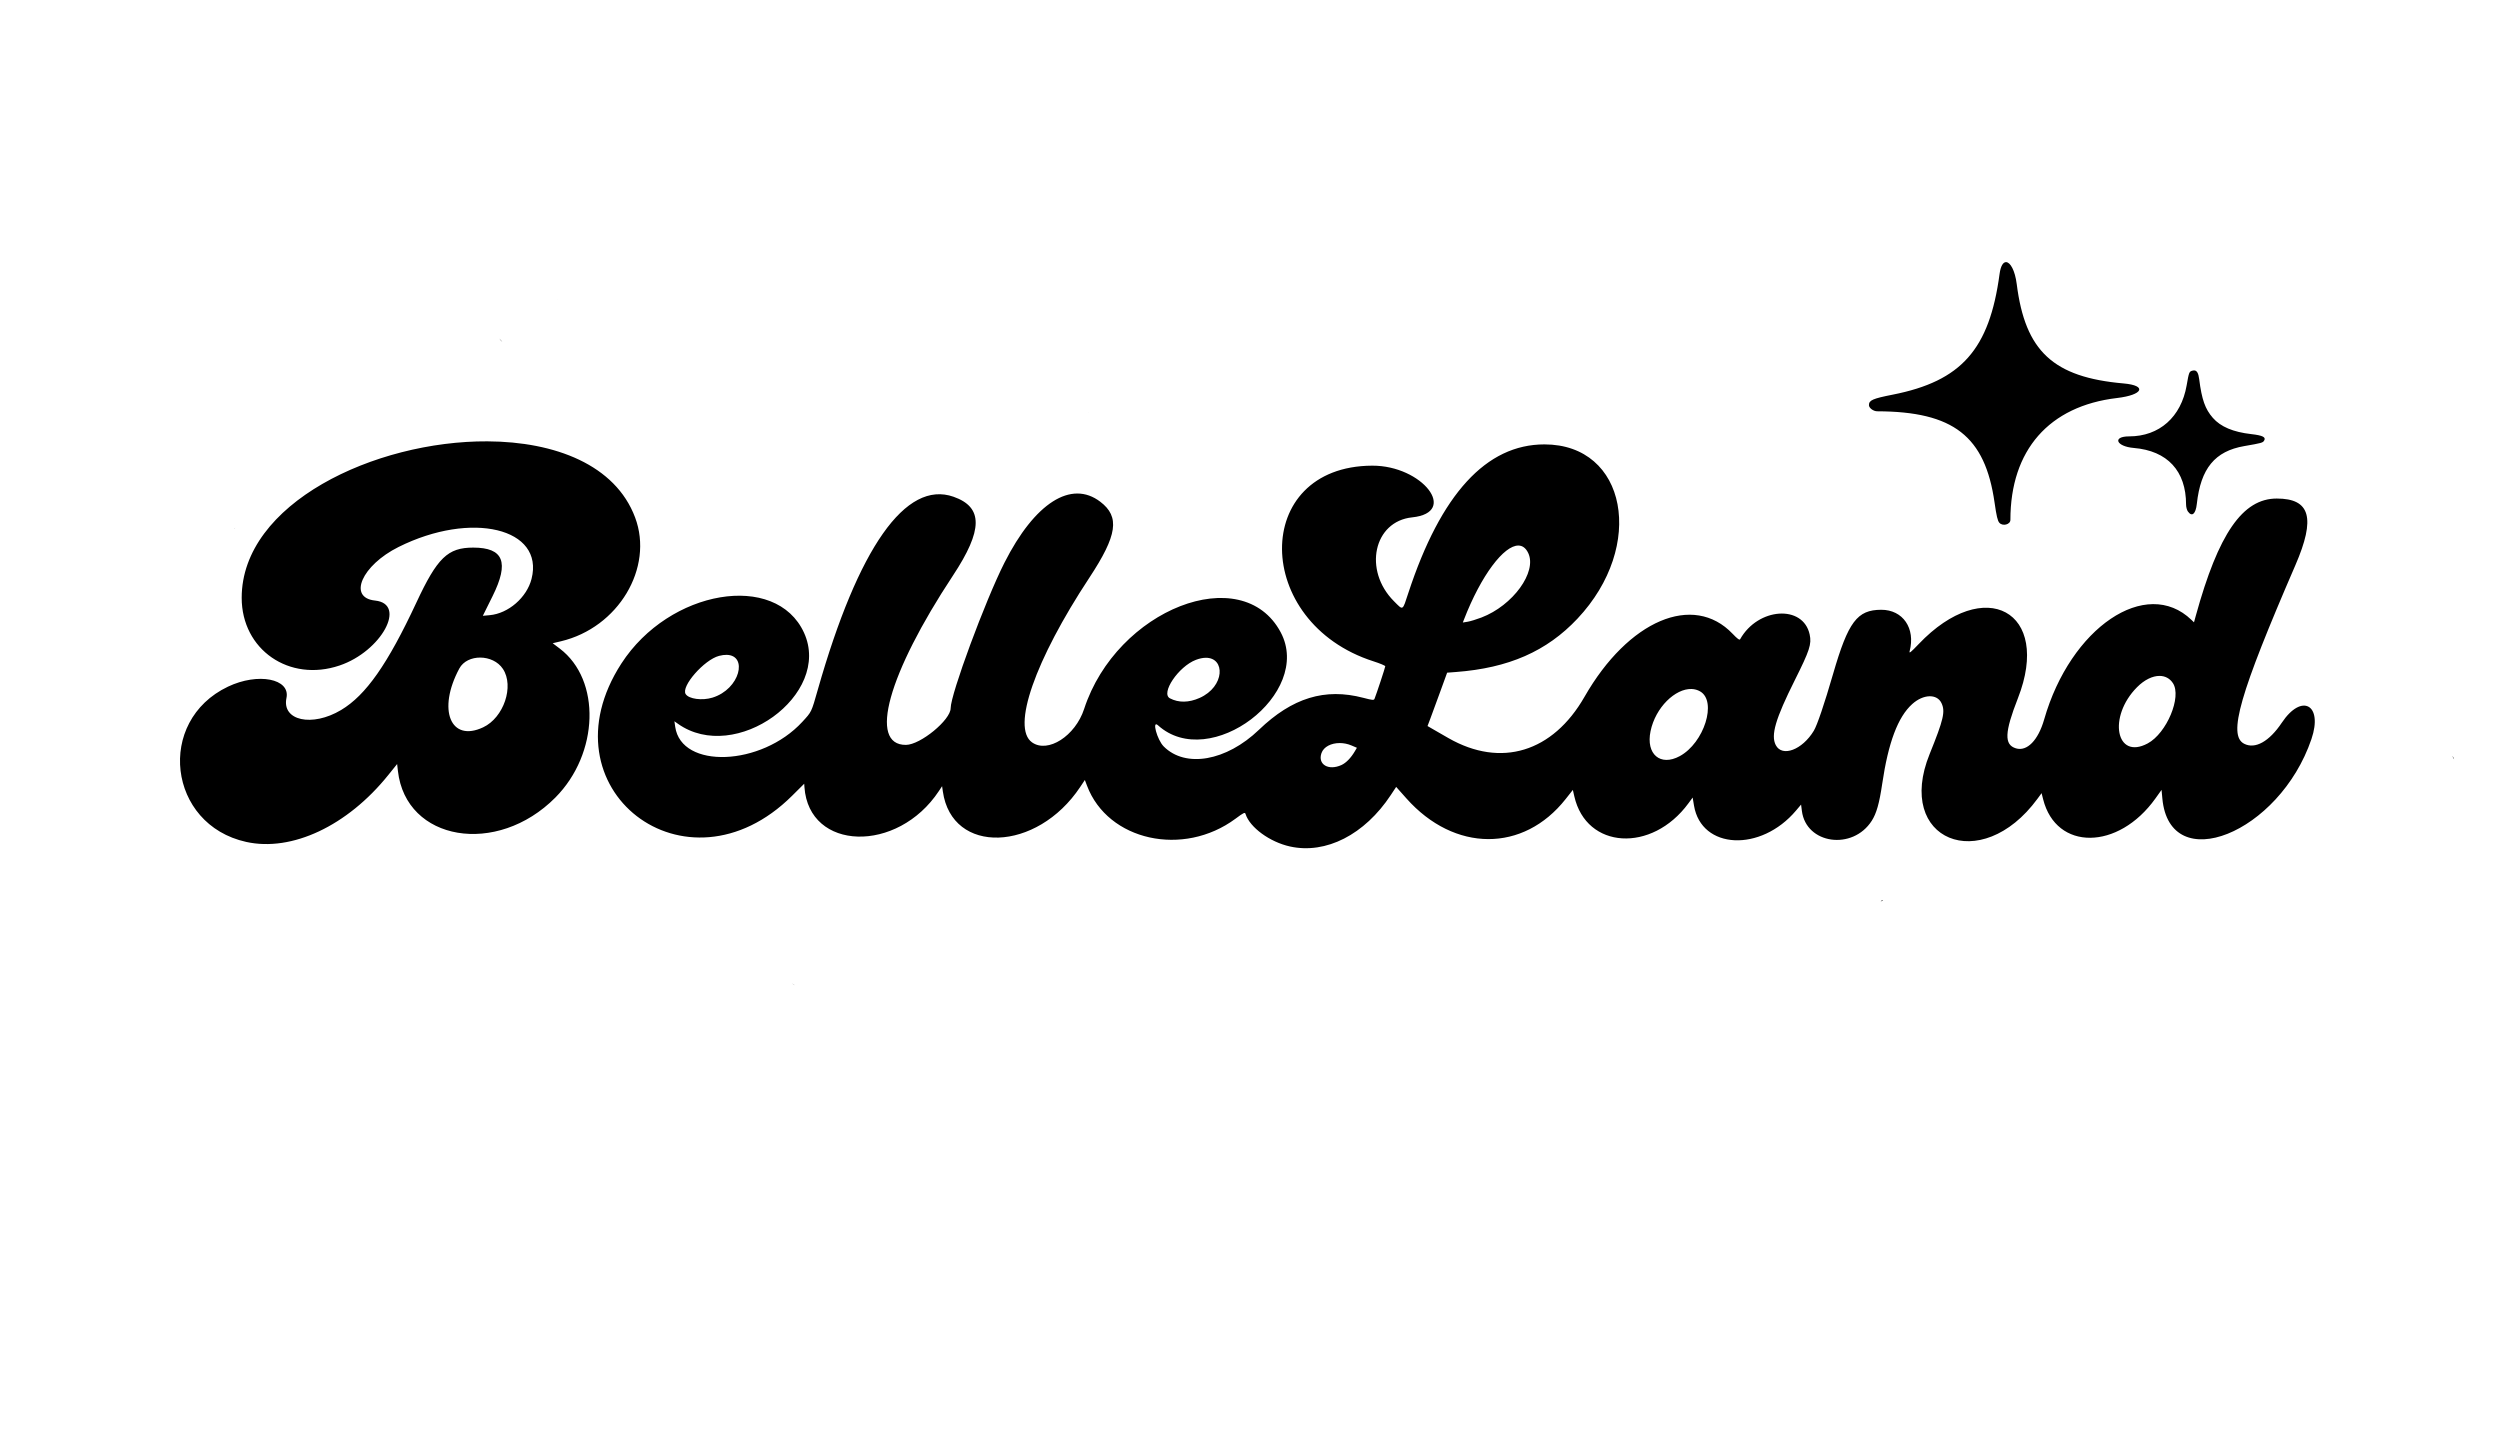
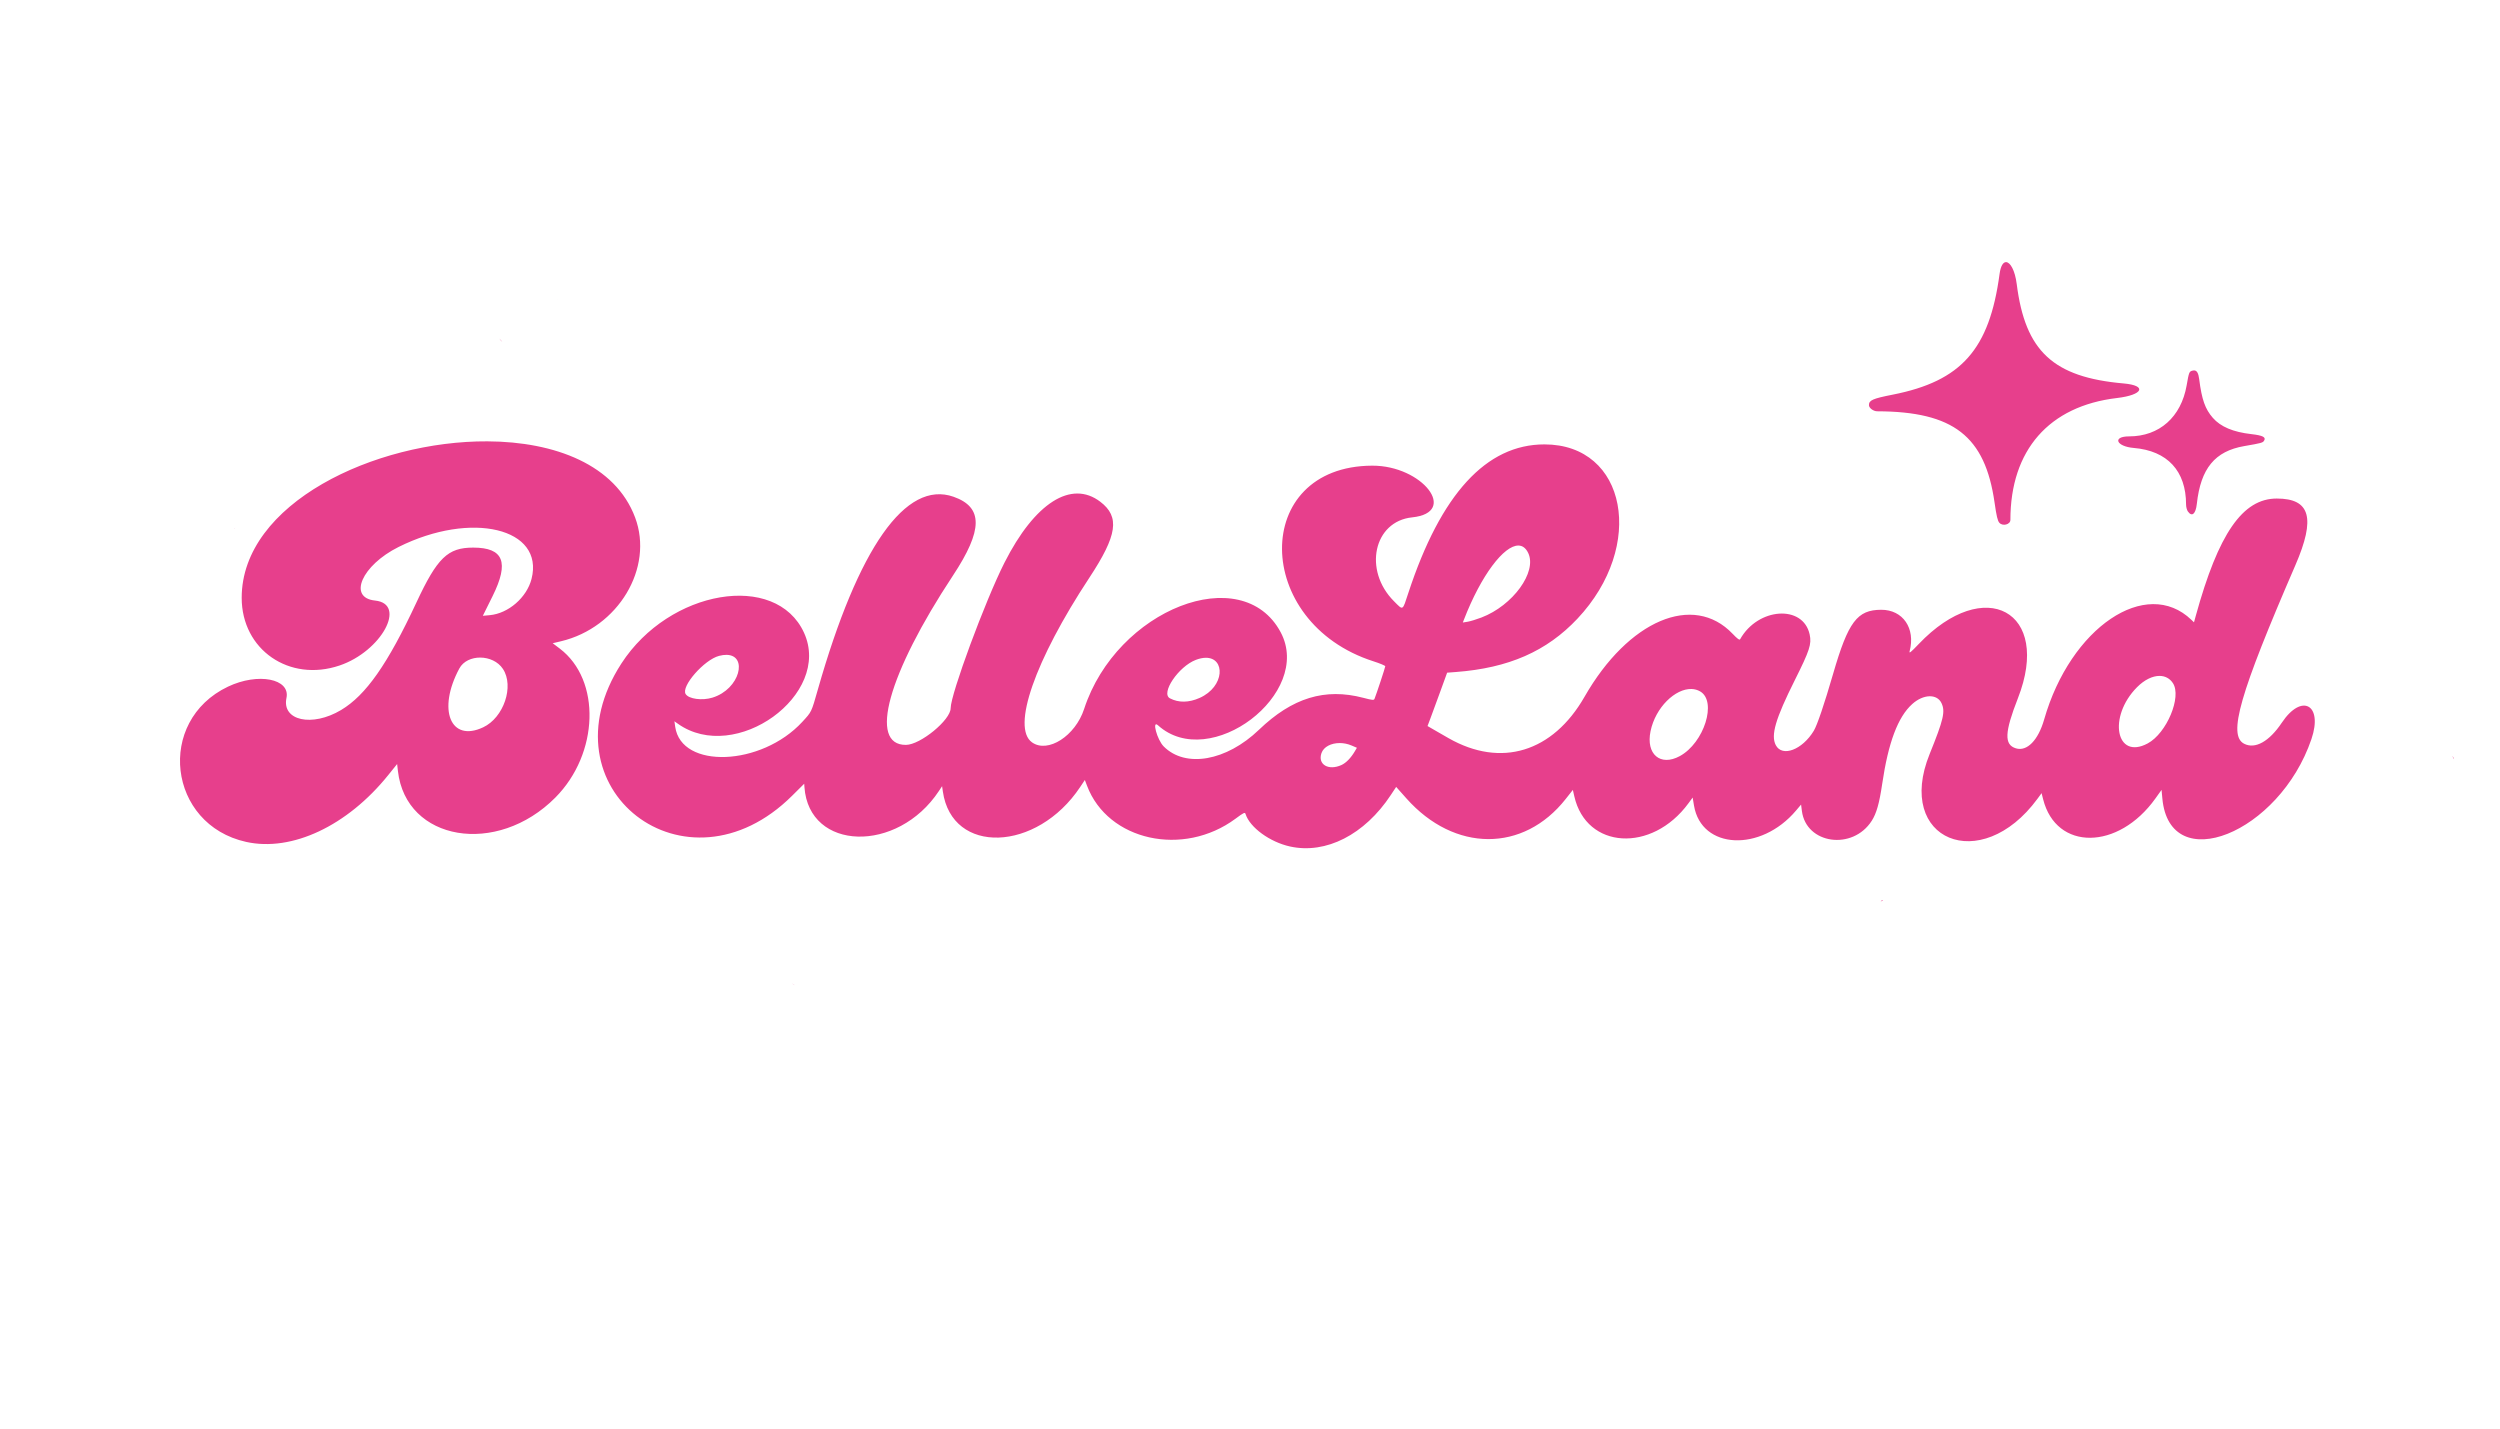
<svg xmlns="http://www.w3.org/2000/svg" version="1.1" id="svg1" width="1050" height="600" viewBox="0 0 1050 600" xml:space="preserve">
  <defs id="defs1">
    <clipPath clipPathUnits="userSpaceOnUse" id="clipPath8">
      <path id="path9" style="fill:#ff0000;fill-opacity:1;fill-rule:nonzero;stroke:none" d="M 4.049,103.219 V 433.779 H 1033.398 V 103.219 Z M 965.969,355.613 c 7.023,0.358 8.24,7.947 0.08,10.289 -0.825,1.455 -2.209,2.945 -4.221,4.26 -5.467,3.575 -11.121,6.831 -16.791,10.07 -4.468,2.368 -8.896,5.311 -13.99,6.027 -3.883,-1.016 -3.343,-0.206 -5.562,-3.602 3.4e-4,10e-4 -2.6e-4,0.003 0,0.004 0.446,1.355 -0.126,0.526 -2.041,0.047 -1.342,-0.226 -2.685,-0.452 -4.027,-0.678 -3.41,-0.574 -5.485,-2.113 -6.359,-3.846 -4.516,0.494 -9.022,0.406 -10.369,0.494 -0.192,-0.148 -0.394,-0.289 -0.602,-0.426 -0.36,0.113 -0.572,0.089 -0.463,-0.236 0.005,-0.016 0.01,-0.031 0.016,-0.047 -2.079,-1.258 -4.653,-2.163 -5.961,-3.971 -4.666,-0.182 -9.337,-0.228 -13.998,-0.111 -5.301,0.582 -10.63,0.592 -15.957,0.467 -0.006,0.877 -0.095,1.745 -0.316,2.6 -0.195,0.753 -1.249,0.273 -2.207,-0.065 -16.298,-0.925 -32.571,-2.27 -48.875,-3.047 0.034,0.782 0.081,1.56 0.172,2.328 -2.656,0.569 -5.268,1.414 -7.969,1.707 -2.984,0.324 -6.003,0.114 -9.004,0.135 -4.041,0.029 -8.082,0.018 -12.123,0.014 -13.689,-0.013 -27.376,-0.105 -41.064,-0.084 -16.949,-0.135 -33.849,0.936 -50.684,2.807 -14.074,1.605 -28.154,3.114 -42.281,4.168 -14.345,0.976 -28.718,1.454 -43.094,1.531 -16.829,0.124 -33.648,-0.463 -50.453,-1.289 -15.691,-0.829 -31.372,-1.796 -47.074,-2.42 -15.169,-0.519 -30.346,-0.679 -45.518,-1.076 -13.475,-0.371 -26.953,-0.621 -40.432,-0.787 -13.659,-0.176 -27.32,-0.091 -40.979,-0.295 -16.252,-0.405 -32.491,-1.071 -48.721,-1.998 -14.388,-0.828 -28.775,-1.666 -43.164,-2.484 -12.587,-0.764 -25.174,-1.896 -37.789,-1.322 -5.078,0.678 -10.192,1.042 -10.494,7.225 1.047,1.547 2.411,1.534 4.24,1.939 2.066,0.459 4.115,1.015 6.205,1.348 7.653,1.216 11.274,1.137 19.273,1.512 22.081,0.057 44.13,-1.352 66.191,-2.078 21.346,-0.703 27.113,-0.721 48.801,-1.104 35.962,-0.639 71.929,-0.404 107.893,-0.055 10.408,0.101 10.307,10.615 -0.102,10.514 -35.867,-0.349 -71.739,-0.582 -107.605,0.055 -21.549,0.38 -27.37,0.397 -48.578,1.096 -22.365,0.736 -44.717,2.179 -67.104,2.076 -7.728,-0.381 -13.66,-0.391 -21.219,-1.791 -5.513,-1.021 -10.849,-2.257 -15.129,-6.209 -3.094,-2.857 -2.757,-5.682 -3.172,-9.389 0.968,-3.809 0.839,-4.961 3.346,-8.152 4.204,-5.351 10.536,-6.93 16.992,-7.49 12.97,-0.552 25.908,0.498 38.848,1.33 14.389,0.819 28.777,1.655 43.166,2.482 16.082,0.919 32.173,1.58 48.277,1.982 13.649,0.205 27.301,0.117 40.951,0.295 13.527,0.167 27.055,0.417 40.578,0.789 15.22,0.398 30.444,0.559 45.66,1.082 15.735,0.626 31.449,1.591 47.174,2.424 16.615,0.818 33.242,1.399 49.881,1.277 14.134,-0.072 28.264,-0.549 42.367,-1.504 14.001,-1.043 27.954,-2.544 41.902,-4.133 17.214,-1.909 34.497,-3.006 51.828,-2.871 13.69,-0.021 27.379,0.072 41.068,0.086 3.996,0.004 7.991,0.011 11.986,-0.014 0.219,-10e-4 0.441,-0.005 0.66,-0.01 0.309,-4.866 3.923,-4.297 7.77,-4.516 8.384,0.279 16.757,0.744 25.127,1.277 0.22,-0.406 0.454,-0.831 0.703,-1.275 0.548,-0.98 2.244,-0.097 3.367,-0.088 2.593,0.021 12.407,0.382 14.316,0.445 2.893,0.096 5.786,0.183 8.68,0.275 7.809,0.224 15.647,0.629 23.43,-0.232 10.697,-0.246 21.462,0.198 32.098,1.418 3.127,-0.561 6.257,-1.098 9.383,-1.66 13.233,-2.191 26.546,-4.109 39.611,-7.174 1.267,-0.297 2.42,-0.4 3.449,-0.348 z m -25.984,15.396 c -4.082,0.675 -8.167,1.324 -12.248,1.988 1.726,0.478 3.296,0.927 4.775,2.012 1.652,-0.768 3.481,-1.798 4.141,-2.15 1.065,-0.569 2.112,-1.17 3.168,-1.756 0.055,-0.031 0.109,-0.062 0.164,-0.094 z m -9.719,4.764 c -0.111,0.038 -0.4,0.105 -0.449,0.133 l -0.002,0.002 -0.002,0.002 h -0.002 v 0.002 h -0.002 v 0.002 l 0.002,0.002 h 0.002 v 0.002 c 0.005,10e-4 0.016,0.002 0.027,0.002 0.172,9e-5 0.393,-0.041 0.648,-0.111 -0.075,-0.01 -0.149,-0.022 -0.223,-0.035 z" />
    </clipPath>
  </defs>
  <g id="g1">
-     <path style="fill:#000000" id="path1" />
-     <path id="path2" clip-path="url(#clipPath8)" style="fill:#000000" d="m 842.543,110.092 c -1.193,-0.011 -2.266,1.55 -2.725,4.973 -4.251,31.693 -16.032,45.002 -44.875,50.688 -8.438,1.663 -9.986,2.346 -9.986,4.404 0,1.2 1.857,2.581 3.475,2.586 32.014,0.097 45.291,10.423 49.283,38.324 0.821,5.739 1.28,7.673 2.023,8.506 1.405,1.574 4.629,0.726 4.629,-1.217 0,-29.297 16.213,-47.827 44.793,-51.191 10.959,-1.29 12.756,-5.24 2.781,-6.115 -29.587,-2.596 -41.355,-13.529 -44.914,-41.73 -0.736,-5.832 -2.74,-9.21 -4.484,-9.227 z m -608.525,15.754 v 0.002 0.002 c 9e-5,0.011 0.003,0.035 0.01,0.066 0.008,-0.003 0.016,-0.006 0.023,-0.01 -0.013,-0.03 -0.022,-0.049 -0.027,-0.057 l -0.002,-0.002 -0.002,-0.002 z m -24.244,16.396 v 0.002 0.002 c 0.024,0.053 0.332,0.458 0.455,0.607 0.228,0.276 0.473,0.536 0.729,0.785 -0.214,-0.342 -0.54,-0.713 -1.148,-1.363 -0.013,-0.014 -0.023,-0.024 -0.029,-0.029 l -0.002,-0.002 -0.002,-0.002 z m 711.68,13.336 c -0.175,0.004 -0.361,0.032 -0.561,0.082 -1.435,0.36 -1.522,0.578 -2.502,6.207 -2.311,13.29 -11.47,21.412 -24.145,21.412 -7.182,0 -5.483,4.239 1.949,4.863 14.126,1.186 21.955,9.656 21.955,23.756 0,1.007 0.336,2.309 0.746,2.895 1.718,2.453 3.304,1.125 3.77,-3.156 1.621,-14.891 7.577,-22.144 19.939,-24.283 7.24,-1.253 7.763,-1.396 8.309,-2.27 0.914,-1.464 -0.539,-2.208 -5.379,-2.756 -7.612,-0.862 -12.886,-3.094 -16.146,-6.832 -3.243,-3.718 -4.637,-7.668 -5.727,-16.229 -0.33,-2.594 -0.984,-3.717 -2.209,-3.689 z m -464.191,17.674 c -0.047,0.003 -0.097,0.014 -0.148,0.027 -0.004,0.006 -0.008,0.013 -0.012,0.019 0.065,-0.015 0.133,-0.031 0.205,-0.047 -0.015,-6.5e-4 -0.029,-0.001 -0.045,0 z m -252.516,12.111 c -47.319,-0.249 -103.212,26.043 -103.236,65.709 -0.013,21.789 19.982,35.608 41.137,28.428 17.553,-5.958 28.405,-25.866 14.863,-27.268 -11.526,-1.193 -5.56,-14.794 9.867,-22.492 30.654,-15.297 61.332,-7.927 55.863,13.42 -1.999,7.804 -9.73,14.504 -17.553,15.213 l -2.898,0.264 4.096,-8.262 c 7.064,-14.244 4.616,-20.383 -8.129,-20.383 -10.711,0 -15.084,4.232 -23.896,23.131 -12.038,25.815 -21.186,38.866 -31.604,45.084 -12.185,7.273 -24.94,4.469 -22.943,-5.045 1.705,-8.123 -11.935,-10.772 -24.557,-4.77 -30.388,14.452 -25.275,57.955 7.666,65.219 19.167,4.227 42.477,-6.747 59.629,-28.07 l 3.742,-4.65 0.328,2.908 c 3.338,29.506 41.556,35.951 66.15,11.156 18.32,-18.47 19.225,-49.381 1.83,-62.549 l -2.971,-2.25 3.439,-0.814 c 24.082,-5.707 39.127,-30.818 31.168,-52.021 -8.296,-22.102 -33.601,-31.808 -61.992,-31.957 z m 443.904,1.285 c -24.419,0 -43.494,20.825 -57.146,62.389 -2.523,7.682 -2.087,7.431 -6.037,3.48 -12.984,-12.984 -8.529,-33.558 7.627,-35.225 19.641,-2.026 4.344,-21.809 -16.789,-21.713 -50.816,0.231 -50.34,65.894 0.596,82.191 2.699,0.864 4.908,1.794 4.91,2.068 0.003,0.448 -3.755,11.832 -4.51,13.658 -0.27,0.654 -0.829,0.605 -4.723,-0.414 -16.117,-4.218 -29.798,-0.026 -43.82,13.428 -13.723,13.166 -30.847,16.164 -39.996,7.002 -2.778,-2.782 -5.085,-11.308 -2.402,-8.881 21.757,19.69 65.277,-13.321 51.523,-39.082 -16.151,-30.25 -68.884,-9.67 -82.551,32.217 -3.704,11.352 -15.253,18.746 -21.895,14.018 -8.645,-6.156 1.183,-34.375 24.07,-69.109 11.8,-17.909 12.914,-25.611 4.617,-31.939 -12.195,-9.301 -27.554,0.476 -40.273,25.637 -8.07,15.963 -22.578,55.202 -22.578,61.064 0,4.949 -12.692,15.374 -18.77,15.418 -15.866,0.114 -7.572,-29.766 19.74,-71.125 12.654,-19.161 12.719,-28.707 0.229,-33.098 -20.05,-7.047 -39.995,21.308 -56.992,81.021 -2.736,9.613 -2.554,9.235 -6.529,13.549 -17.17,18.634 -50.786,19.937 -53.363,2.068 l -0.336,-2.334 1.451,1.033 c 24.124,17.178 64.874,-12.213 52.986,-38.217 -11.772,-25.753 -56.574,-18.202 -76.713,12.93 -33.963,52.502 27.175,99.821 71.729,55.516 l 5.059,-5.031 0.102,1.438 c 1.892,26.874 39.048,27.949 56.463,1.633 l 1.35,-2.039 0.32,2.232 c 3.82,26.706 39.435,25.531 57.689,-1.904 l 1.949,-2.932 0.924,2.439 c 8.742,23.089 40.397,30.098 62.367,13.809 3.475,-2.576 3.937,-2.795 4.197,-1.975 1.793,5.648 10.186,11.784 18.684,13.658 15.092,3.328 31.333,-4.966 42.332,-21.621 l 2.25,-3.408 4.309,4.844 c 20.169,22.679 49.128,22.785 66.883,0.244 l 3.016,-3.826 0.613,2.707 c 5.041,22.198 32.549,23.874 47.93,2.92 l 1.773,-2.416 0.566,3.381 c 3.09,18.455 28.04,19.662 42.861,2.072 l 2.109,-2.502 0.338,2.666 c 1.774,13.947 21.311,16.711 29.342,4.15 1.992,-3.115 3.186,-7.328 4.385,-15.471 2.563,-17.413 6.6,-28.154 12.619,-33.564 4.669,-4.197 10.395,-4.383 12.285,-0.4 1.675,3.529 0.885,6.923 -4.98,21.408 -14.64,36.154 21.532,51.151 45.295,18.779 l 1.732,-2.361 0.65,2.572 c 5.487,21.703 31.534,21.524 47.141,-0.324 l 2.592,-3.629 0.34,3.654 c 3.073,33.067 49.106,14.705 62.613,-24.977 4.931,-14.486 -4.043,-19.457 -12.439,-6.891 -5.29,7.918 -11.217,11.223 -15.84,8.832 -6.879,-3.557 -1.924,-20.813 21.529,-74.971 8.583,-19.821 6.298,-28.006 -7.822,-28.006 -14.329,5e-5 -24.493,14.717 -33.996,49.232 l -0.76,2.76 -1.062,-1.023 c -19.007,-18.311 -50.818,3.196 -61.871,41.832 -2.497,8.728 -7.195,13.531 -11.855,12.115 -4.993,-1.517 -4.788,-6.675 0.84,-21.057 14.282,-36.499 -13.938,-51.892 -41.684,-22.736 -3.341,3.511 -4.087,4.1 -3.799,3.004 2.529,-9.618 -2.812,-17.42 -11.916,-17.408 -10.112,0.013 -13.877,5.026 -20.232,26.939 -3.681,12.693 -6.672,21.511 -8.096,23.875 -4.824,8.008 -13.3,11.202 -15.979,6.021 -2.145,-4.149 -0.138,-10.999 7.988,-27.256 6.267,-12.538 7.117,-15.139 6.254,-19.178 -2.707,-12.672 -21.73,-11.388 -29.211,1.973 -0.261,0.465 -1.132,-0.167 -3.156,-2.289 -16.504,-17.303 -43.787,-5.697 -62.197,26.457 -13.342,23.302 -35.103,29.928 -57.094,17.387 -1.054,-0.601 -3.474,-1.992 -5.379,-3.094 l -3.465,-2.004 1.217,-3.217 c 0.669,-1.77 2.52,-6.815 4.115,-11.209 l 2.902,-7.988 3.658,-0.277 c 22.164,-1.672 38.163,-8.689 51.07,-22.4 28.793,-30.587 20.717,-73.201 -13.873,-73.201 z m -212.352,6.783 c 0.005,0.006 0.01,0.011 0.016,0.018 0.007,-0.004 0.015,-0.008 0.021,-0.012 -0.012,-0.002 -0.025,-0.004 -0.037,-0.006 z M 98.773,221.734 c -0.07,0.032 -0.141,0.064 -0.211,0.096 -0.021,0.047 -0.031,0.079 -0.031,0.098 v 0.002 0.002 0.002 0.002 l 0.002,0.002 v 0.002 l 0.002,0.002 h 0.002 l 0.002,0.002 h 0.002 0.002 0.002 0.002 c 0.033,-0.01 0.109,-0.08 0.227,-0.209 z m 538.975,7.393 c 1.692,0.026 3.104,1.032 4.111,3.154 3.776,7.958 -6.429,22.02 -19.652,27.078 -2.058,0.787 -4.659,1.582 -5.781,1.766 l -2.041,0.334 0.434,-1.121 c 7.294,-18.877 16.887,-31.303 22.93,-31.211 z m -332.549,45.912 c 8.962,0.173 5.665,14.373 -5.971,17.967 -4.31,1.331 -9.94,0.579 -11.254,-1.504 -2.025,-3.21 7.789,-14.416 14.045,-16.039 1.194,-0.31 2.253,-0.442 3.18,-0.424 z m -103.438,1.141 c 3.644,0.032 7.391,1.625 9.467,4.762 4.811,7.27 0.344,20.467 -8.303,24.531 -13.71,6.444 -19.311,-7.369 -10.014,-24.693 1.666,-3.104 5.206,-4.632 8.85,-4.6 z m 304.609,0.088 c 8.334,-0.128 8.13,12.125 -2.539,16.865 -4.534,2.015 -8.795,2.073 -12.449,0.17 -4.025,-2.096 3.592,-13.395 10.898,-16.166 1.533,-0.582 2.899,-0.851 4.09,-0.869 z m 400.658,7.613 c 2.283,0.012 4.272,1.013 5.602,3.043 3.774,5.76 -2.636,21.057 -10.607,25.318 -13.331,7.126 -16.811,-11.17 -4.488,-23.598 3.135,-3.162 6.559,-4.78 9.494,-4.764 z m -196.562,5.498 c 1.267,0.044 2.484,0.37 3.602,1.016 7.183,4.149 1.66,21.644 -8.582,27.188 -8.152,4.412 -14.27,-0.827 -12.256,-10.498 2.079,-9.982 10.394,-17.942 17.236,-17.705 z m -147.764,22.705 c 1.628,0.004 3.341,0.333 4.967,1.029 l 2.227,0.955 -0.869,1.475 c -1.652,2.805 -3.683,4.889 -5.625,5.771 -5.467,2.483 -10.039,-0.251 -8.383,-5.012 0.928,-2.668 4.101,-4.229 7.684,-4.219 z m 467.42,5.576 v 0.002 0.002 0.002 0.002 0.002 0.002 0.002 0.002 0.002 0.002 0.002 0.002 0.002 0.002 0.002 0.002 c -0.054,0.156 0.371,0.878 0.445,1.014 0.058,0.062 0.117,0.122 0.176,0.182 -0.108,-0.274 -0.227,-0.543 -0.361,-0.807 -0.055,-0.107 -0.151,-0.371 -0.215,-0.414 v -0.002 -0.002 c 0,-1.7e-4 4e-4,0 -0.01,0 v -0.002 z M 791.348,375.625 c -0.162,0.006 -0.39,0.011 -0.695,0.019 0.26,0.053 0.522,0.057 0.77,0.031 -0.025,-0.017 -0.05,-0.034 -0.074,-0.051 z m 0.812,0.592 c -0.018,0.019 -0.037,0.038 -0.057,0.059 -0.8,0.762 -1.531,1.583 -2.238,2.424 1.009,-0.603 1.988,-1.269 2.93,-2 -0.212,-0.162 -0.426,-0.325 -0.635,-0.482 z m -459.562,36.797 c 0.765,0.552 1.093,0.755 1.146,0.766 l 0.002,0.002 h 0.002 l 0.002,-0.002 h 0.002 v -0.002 -0.002 h -0.002 v -0.002 c -0.043,-0.065 -0.575,-0.462 -1.152,-0.76 z" />
+     <path style="fill:#e73f8c" id="path1" />
+     <path id="path2" clip-path="url(#clipPath8)" style="fill:#e73f8c" d="m 842.543,110.092 c -1.193,-0.011 -2.266,1.55 -2.725,4.973 -4.251,31.693 -16.032,45.002 -44.875,50.688 -8.438,1.663 -9.986,2.346 -9.986,4.404 0,1.2 1.857,2.581 3.475,2.586 32.014,0.097 45.291,10.423 49.283,38.324 0.821,5.739 1.28,7.673 2.023,8.506 1.405,1.574 4.629,0.726 4.629,-1.217 0,-29.297 16.213,-47.827 44.793,-51.191 10.959,-1.29 12.756,-5.24 2.781,-6.115 -29.587,-2.596 -41.355,-13.529 -44.914,-41.73 -0.736,-5.832 -2.74,-9.21 -4.484,-9.227 z m -608.525,15.754 v 0.002 0.002 c 9e-5,0.011 0.003,0.035 0.01,0.066 0.008,-0.003 0.016,-0.006 0.023,-0.01 -0.013,-0.03 -0.022,-0.049 -0.027,-0.057 l -0.002,-0.002 -0.002,-0.002 z m -24.244,16.396 v 0.002 0.002 c 0.024,0.053 0.332,0.458 0.455,0.607 0.228,0.276 0.473,0.536 0.729,0.785 -0.214,-0.342 -0.54,-0.713 -1.148,-1.363 -0.013,-0.014 -0.023,-0.024 -0.029,-0.029 l -0.002,-0.002 -0.002,-0.002 z m 711.68,13.336 c -0.175,0.004 -0.361,0.032 -0.561,0.082 -1.435,0.36 -1.522,0.578 -2.502,6.207 -2.311,13.29 -11.47,21.412 -24.145,21.412 -7.182,0 -5.483,4.239 1.949,4.863 14.126,1.186 21.955,9.656 21.955,23.756 0,1.007 0.336,2.309 0.746,2.895 1.718,2.453 3.304,1.125 3.77,-3.156 1.621,-14.891 7.577,-22.144 19.939,-24.283 7.24,-1.253 7.763,-1.396 8.309,-2.27 0.914,-1.464 -0.539,-2.208 -5.379,-2.756 -7.612,-0.862 -12.886,-3.094 -16.146,-6.832 -3.243,-3.718 -4.637,-7.668 -5.727,-16.229 -0.33,-2.594 -0.984,-3.717 -2.209,-3.689 z m -464.191,17.674 c -0.047,0.003 -0.097,0.014 -0.148,0.027 -0.004,0.006 -0.008,0.013 -0.012,0.019 0.065,-0.015 0.133,-0.031 0.205,-0.047 -0.015,-6.5e-4 -0.029,-0.001 -0.045,0 z m -252.516,12.111 c -47.319,-0.249 -103.212,26.043 -103.236,65.709 -0.013,21.789 19.982,35.608 41.137,28.428 17.553,-5.958 28.405,-25.866 14.863,-27.268 -11.526,-1.193 -5.56,-14.794 9.867,-22.492 30.654,-15.297 61.332,-7.927 55.863,13.42 -1.999,7.804 -9.73,14.504 -17.553,15.213 l -2.898,0.264 4.096,-8.262 c 7.064,-14.244 4.616,-20.383 -8.129,-20.383 -10.711,0 -15.084,4.232 -23.896,23.131 -12.038,25.815 -21.186,38.866 -31.604,45.084 -12.185,7.273 -24.94,4.469 -22.943,-5.045 1.705,-8.123 -11.935,-10.772 -24.557,-4.77 -30.388,14.452 -25.275,57.955 7.666,65.219 19.167,4.227 42.477,-6.747 59.629,-28.07 l 3.742,-4.65 0.328,2.908 c 3.338,29.506 41.556,35.951 66.15,11.156 18.32,-18.47 19.225,-49.381 1.83,-62.549 l -2.971,-2.25 3.439,-0.814 c 24.082,-5.707 39.127,-30.818 31.168,-52.021 -8.296,-22.102 -33.601,-31.808 -61.992,-31.957 z m 443.904,1.285 c -24.419,0 -43.494,20.825 -57.146,62.389 -2.523,7.682 -2.087,7.431 -6.037,3.48 -12.984,-12.984 -8.529,-33.558 7.627,-35.225 19.641,-2.026 4.344,-21.809 -16.789,-21.713 -50.816,0.231 -50.34,65.894 0.596,82.191 2.699,0.864 4.908,1.794 4.91,2.068 0.003,0.448 -3.755,11.832 -4.51,13.658 -0.27,0.654 -0.829,0.605 -4.723,-0.414 -16.117,-4.218 -29.798,-0.026 -43.82,13.428 -13.723,13.166 -30.847,16.164 -39.996,7.002 -2.778,-2.782 -5.085,-11.308 -2.402,-8.881 21.757,19.69 65.277,-13.321 51.523,-39.082 -16.151,-30.25 -68.884,-9.67 -82.551,32.217 -3.704,11.352 -15.253,18.746 -21.895,14.018 -8.645,-6.156 1.183,-34.375 24.07,-69.109 11.8,-17.909 12.914,-25.611 4.617,-31.939 -12.195,-9.301 -27.554,0.476 -40.273,25.637 -8.07,15.963 -22.578,55.202 -22.578,61.064 0,4.949 -12.692,15.374 -18.77,15.418 -15.866,0.114 -7.572,-29.766 19.74,-71.125 12.654,-19.161 12.719,-28.707 0.229,-33.098 -20.05,-7.047 -39.995,21.308 -56.992,81.021 -2.736,9.613 -2.554,9.235 -6.529,13.549 -17.17,18.634 -50.786,19.937 -53.363,2.068 l -0.336,-2.334 1.451,1.033 c 24.124,17.178 64.874,-12.213 52.986,-38.217 -11.772,-25.753 -56.574,-18.202 -76.713,12.93 -33.963,52.502 27.175,99.821 71.729,55.516 l 5.059,-5.031 0.102,1.438 c 1.892,26.874 39.048,27.949 56.463,1.633 l 1.35,-2.039 0.32,2.232 c 3.82,26.706 39.435,25.531 57.689,-1.904 l 1.949,-2.932 0.924,2.439 c 8.742,23.089 40.397,30.098 62.367,13.809 3.475,-2.576 3.937,-2.795 4.197,-1.975 1.793,5.648 10.186,11.784 18.684,13.658 15.092,3.328 31.333,-4.966 42.332,-21.621 l 2.25,-3.408 4.309,4.844 c 20.169,22.679 49.128,22.785 66.883,0.244 l 3.016,-3.826 0.613,2.707 c 5.041,22.198 32.549,23.874 47.93,2.92 l 1.773,-2.416 0.566,3.381 c 3.09,18.455 28.04,19.662 42.861,2.072 l 2.109,-2.502 0.338,2.666 c 1.774,13.947 21.311,16.711 29.342,4.15 1.992,-3.115 3.186,-7.328 4.385,-15.471 2.563,-17.413 6.6,-28.154 12.619,-33.564 4.669,-4.197 10.395,-4.383 12.285,-0.4 1.675,3.529 0.885,6.923 -4.98,21.408 -14.64,36.154 21.532,51.151 45.295,18.779 l 1.732,-2.361 0.65,2.572 c 5.487,21.703 31.534,21.524 47.141,-0.324 l 2.592,-3.629 0.34,3.654 c 3.073,33.067 49.106,14.705 62.613,-24.977 4.931,-14.486 -4.043,-19.457 -12.439,-6.891 -5.29,7.918 -11.217,11.223 -15.84,8.832 -6.879,-3.557 -1.924,-20.813 21.529,-74.971 8.583,-19.821 6.298,-28.006 -7.822,-28.006 -14.329,5e-5 -24.493,14.717 -33.996,49.232 l -0.76,2.76 -1.062,-1.023 c -19.007,-18.311 -50.818,3.196 -61.871,41.832 -2.497,8.728 -7.195,13.531 -11.855,12.115 -4.993,-1.517 -4.788,-6.675 0.84,-21.057 14.282,-36.499 -13.938,-51.892 -41.684,-22.736 -3.341,3.511 -4.087,4.1 -3.799,3.004 2.529,-9.618 -2.812,-17.42 -11.916,-17.408 -10.112,0.013 -13.877,5.026 -20.232,26.939 -3.681,12.693 -6.672,21.511 -8.096,23.875 -4.824,8.008 -13.3,11.202 -15.979,6.021 -2.145,-4.149 -0.138,-10.999 7.988,-27.256 6.267,-12.538 7.117,-15.139 6.254,-19.178 -2.707,-12.672 -21.73,-11.388 -29.211,1.973 -0.261,0.465 -1.132,-0.167 -3.156,-2.289 -16.504,-17.303 -43.787,-5.697 -62.197,26.457 -13.342,23.302 -35.103,29.928 -57.094,17.387 -1.054,-0.601 -3.474,-1.992 -5.379,-3.094 l -3.465,-2.004 1.217,-3.217 c 0.669,-1.77 2.52,-6.815 4.115,-11.209 l 2.902,-7.988 3.658,-0.277 c 22.164,-1.672 38.163,-8.689 51.07,-22.4 28.793,-30.587 20.717,-73.201 -13.873,-73.201 z m -212.352,6.783 c 0.005,0.006 0.01,0.011 0.016,0.018 0.007,-0.004 0.015,-0.008 0.021,-0.012 -0.012,-0.002 -0.025,-0.004 -0.037,-0.006 z M 98.773,221.734 c -0.07,0.032 -0.141,0.064 -0.211,0.096 -0.021,0.047 -0.031,0.079 -0.031,0.098 v 0.002 0.002 0.002 0.002 l 0.002,0.002 v 0.002 l 0.002,0.002 h 0.002 l 0.002,0.002 h 0.002 0.002 0.002 0.002 c 0.033,-0.01 0.109,-0.08 0.227,-0.209 z m 538.975,7.393 c 1.692,0.026 3.104,1.032 4.111,3.154 3.776,7.958 -6.429,22.02 -19.652,27.078 -2.058,0.787 -4.659,1.582 -5.781,1.766 l -2.041,0.334 0.434,-1.121 c 7.294,-18.877 16.887,-31.303 22.93,-31.211 z m -332.549,45.912 c 8.962,0.173 5.665,14.373 -5.971,17.967 -4.31,1.331 -9.94,0.579 -11.254,-1.504 -2.025,-3.21 7.789,-14.416 14.045,-16.039 1.194,-0.31 2.253,-0.442 3.18,-0.424 z m -103.438,1.141 c 3.644,0.032 7.391,1.625 9.467,4.762 4.811,7.27 0.344,20.467 -8.303,24.531 -13.71,6.444 -19.311,-7.369 -10.014,-24.693 1.666,-3.104 5.206,-4.632 8.85,-4.6 z m 304.609,0.088 c 8.334,-0.128 8.13,12.125 -2.539,16.865 -4.534,2.015 -8.795,2.073 -12.449,0.17 -4.025,-2.096 3.592,-13.395 10.898,-16.166 1.533,-0.582 2.899,-0.851 4.09,-0.869 z m 400.658,7.613 c 2.283,0.012 4.272,1.013 5.602,3.043 3.774,5.76 -2.636,21.057 -10.607,25.318 -13.331,7.126 -16.811,-11.17 -4.488,-23.598 3.135,-3.162 6.559,-4.78 9.494,-4.764 z m -196.562,5.498 c 1.267,0.044 2.484,0.37 3.602,1.016 7.183,4.149 1.66,21.644 -8.582,27.188 -8.152,4.412 -14.27,-0.827 -12.256,-10.498 2.079,-9.982 10.394,-17.942 17.236,-17.705 z m -147.764,22.705 c 1.628,0.004 3.341,0.333 4.967,1.029 l 2.227,0.955 -0.869,1.475 c -1.652,2.805 -3.683,4.889 -5.625,5.771 -5.467,2.483 -10.039,-0.251 -8.383,-5.012 0.928,-2.668 4.101,-4.229 7.684,-4.219 z m 467.42,5.576 v 0.002 0.002 0.002 0.002 0.002 0.002 0.002 0.002 0.002 0.002 0.002 0.002 0.002 0.002 0.002 0.002 c -0.054,0.156 0.371,0.878 0.445,1.014 0.058,0.062 0.117,0.122 0.176,0.182 -0.108,-0.274 -0.227,-0.543 -0.361,-0.807 -0.055,-0.107 -0.151,-0.371 -0.215,-0.414 v -0.002 -0.002 c 0,-1.7e-4 4e-4,0 -0.01,0 v -0.002 z M 791.348,375.625 c -0.162,0.006 -0.39,0.011 -0.695,0.019 0.26,0.053 0.522,0.057 0.77,0.031 -0.025,-0.017 -0.05,-0.034 -0.074,-0.051 z m 0.812,0.592 c -0.018,0.019 -0.037,0.038 -0.057,0.059 -0.8,0.762 -1.531,1.583 -2.238,2.424 1.009,-0.603 1.988,-1.269 2.93,-2 -0.212,-0.162 -0.426,-0.325 -0.635,-0.482 z m -459.562,36.797 c 0.765,0.552 1.093,0.755 1.146,0.766 l 0.002,0.002 h 0.002 l 0.002,-0.002 h 0.002 v -0.002 -0.002 h -0.002 v -0.002 c -0.043,-0.065 -0.575,-0.462 -1.152,-0.76 z" />
  </g>
</svg>
